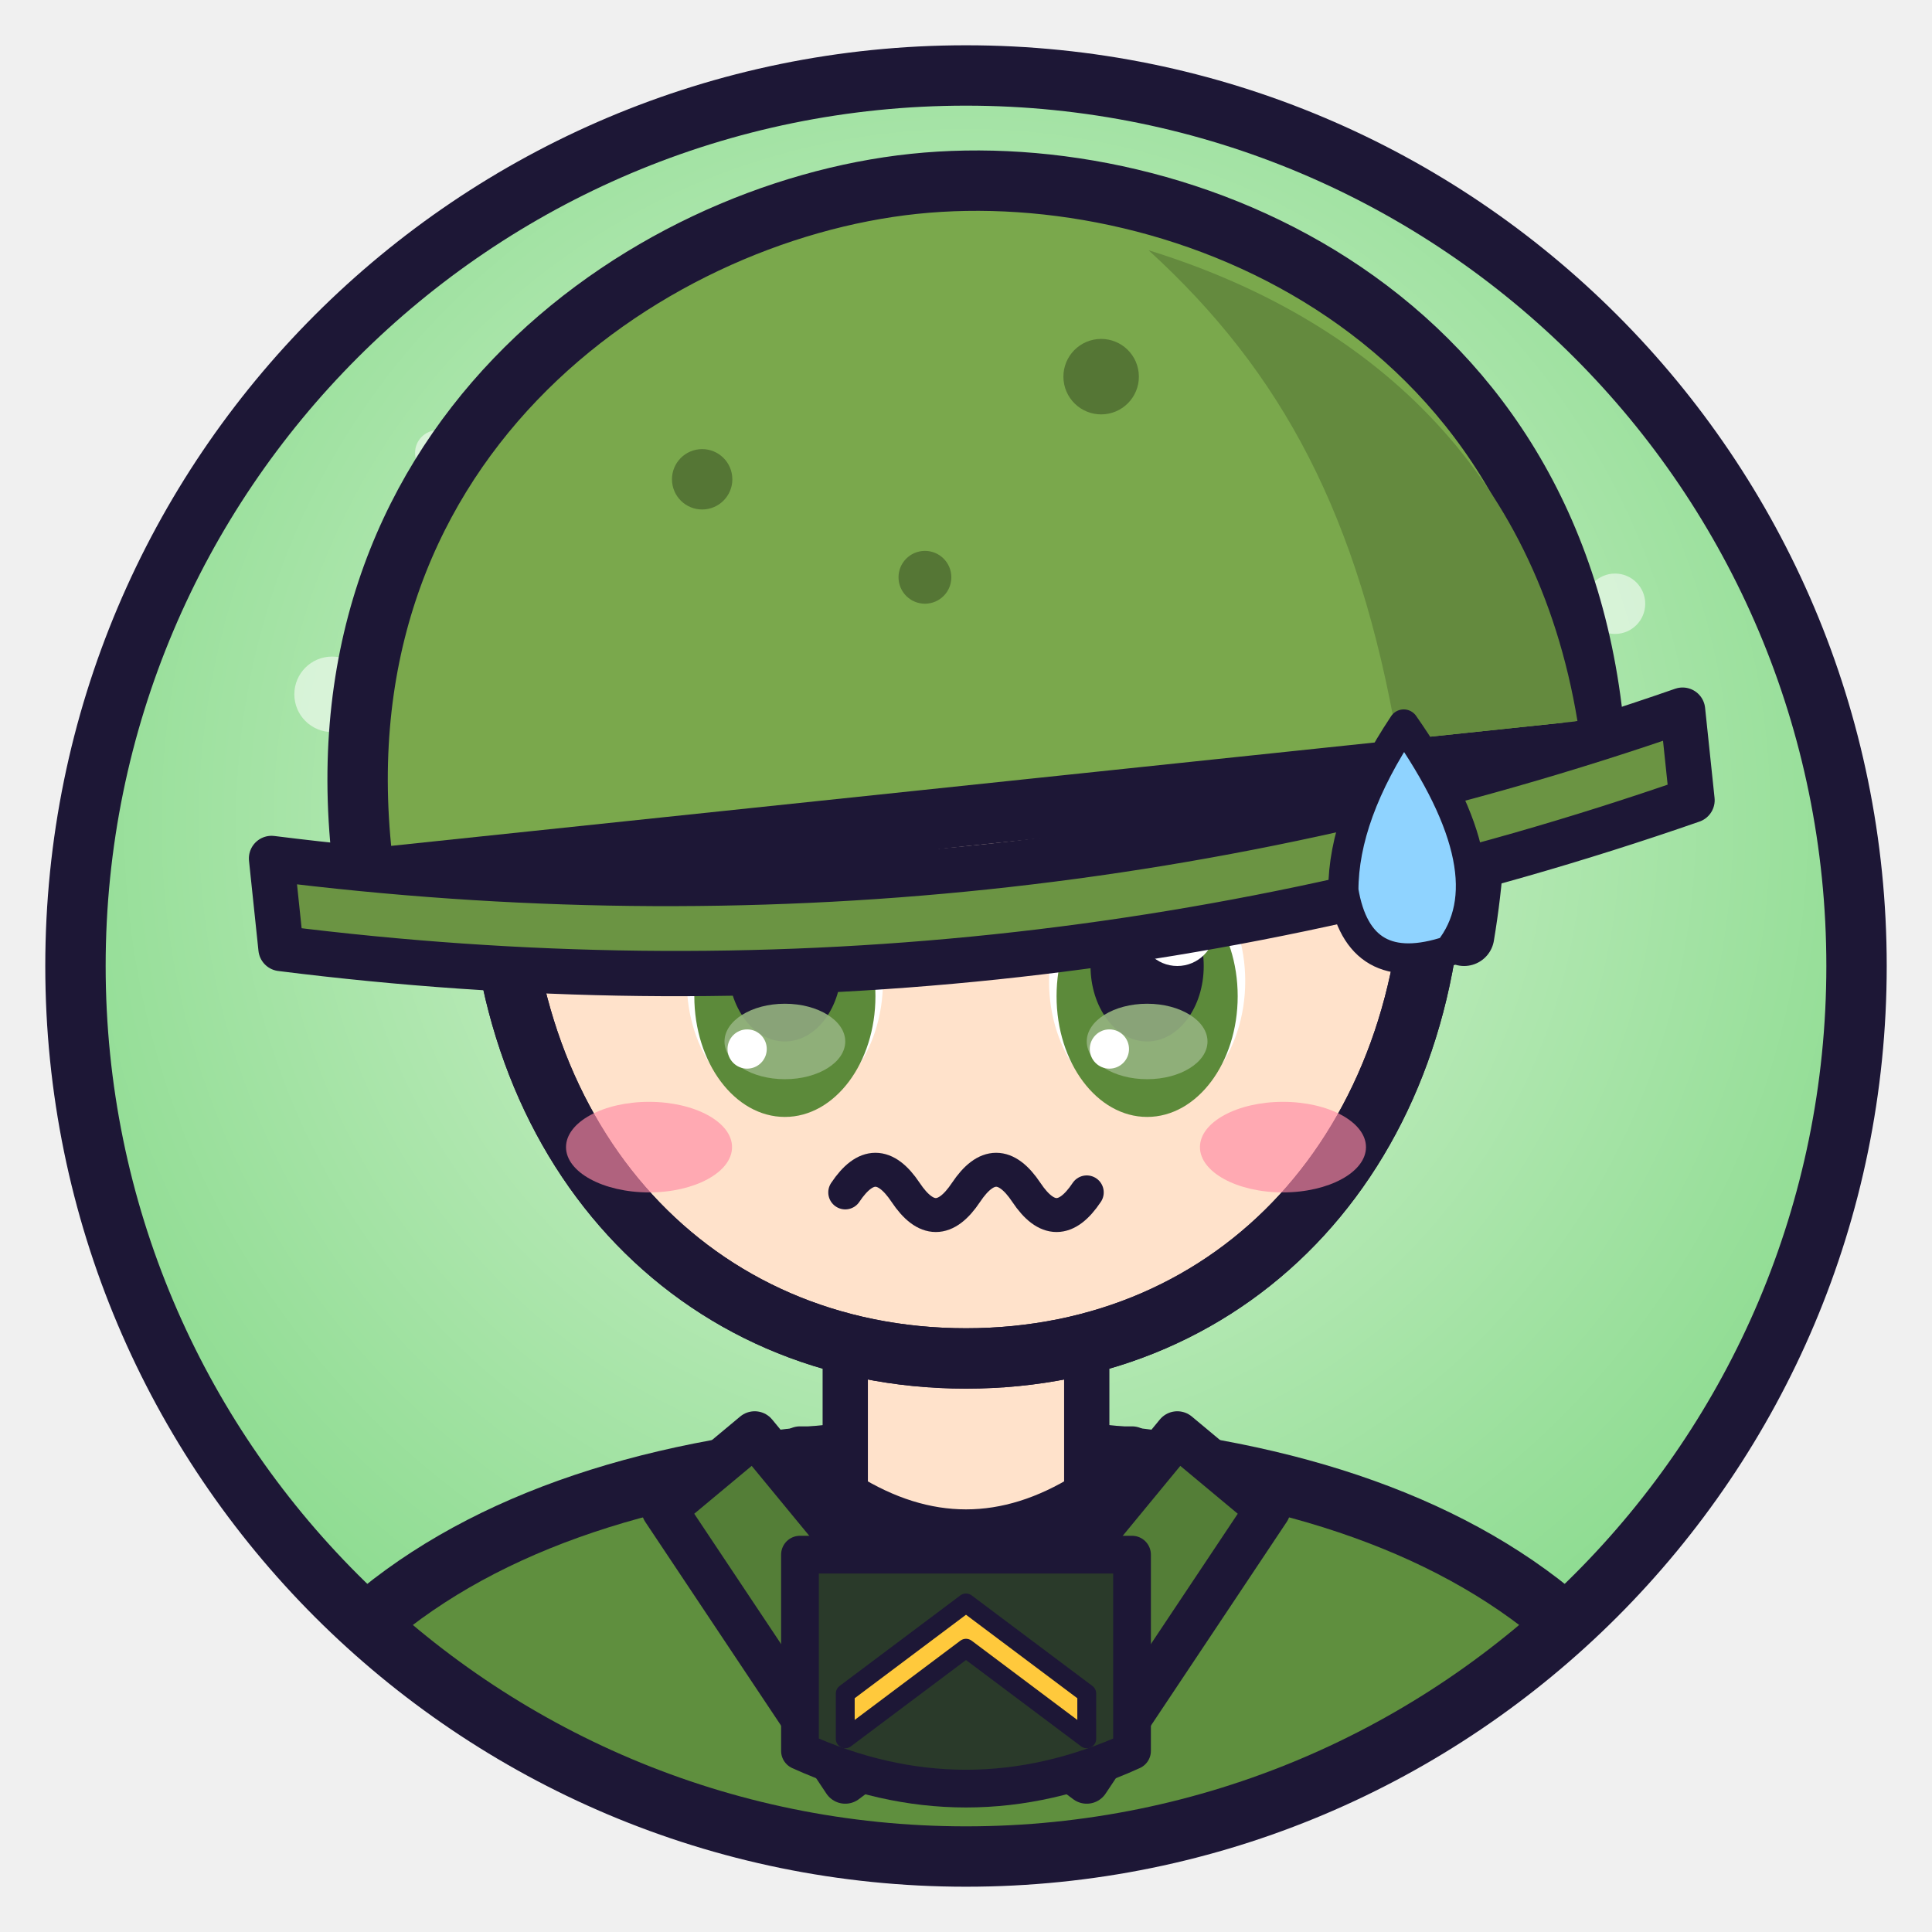
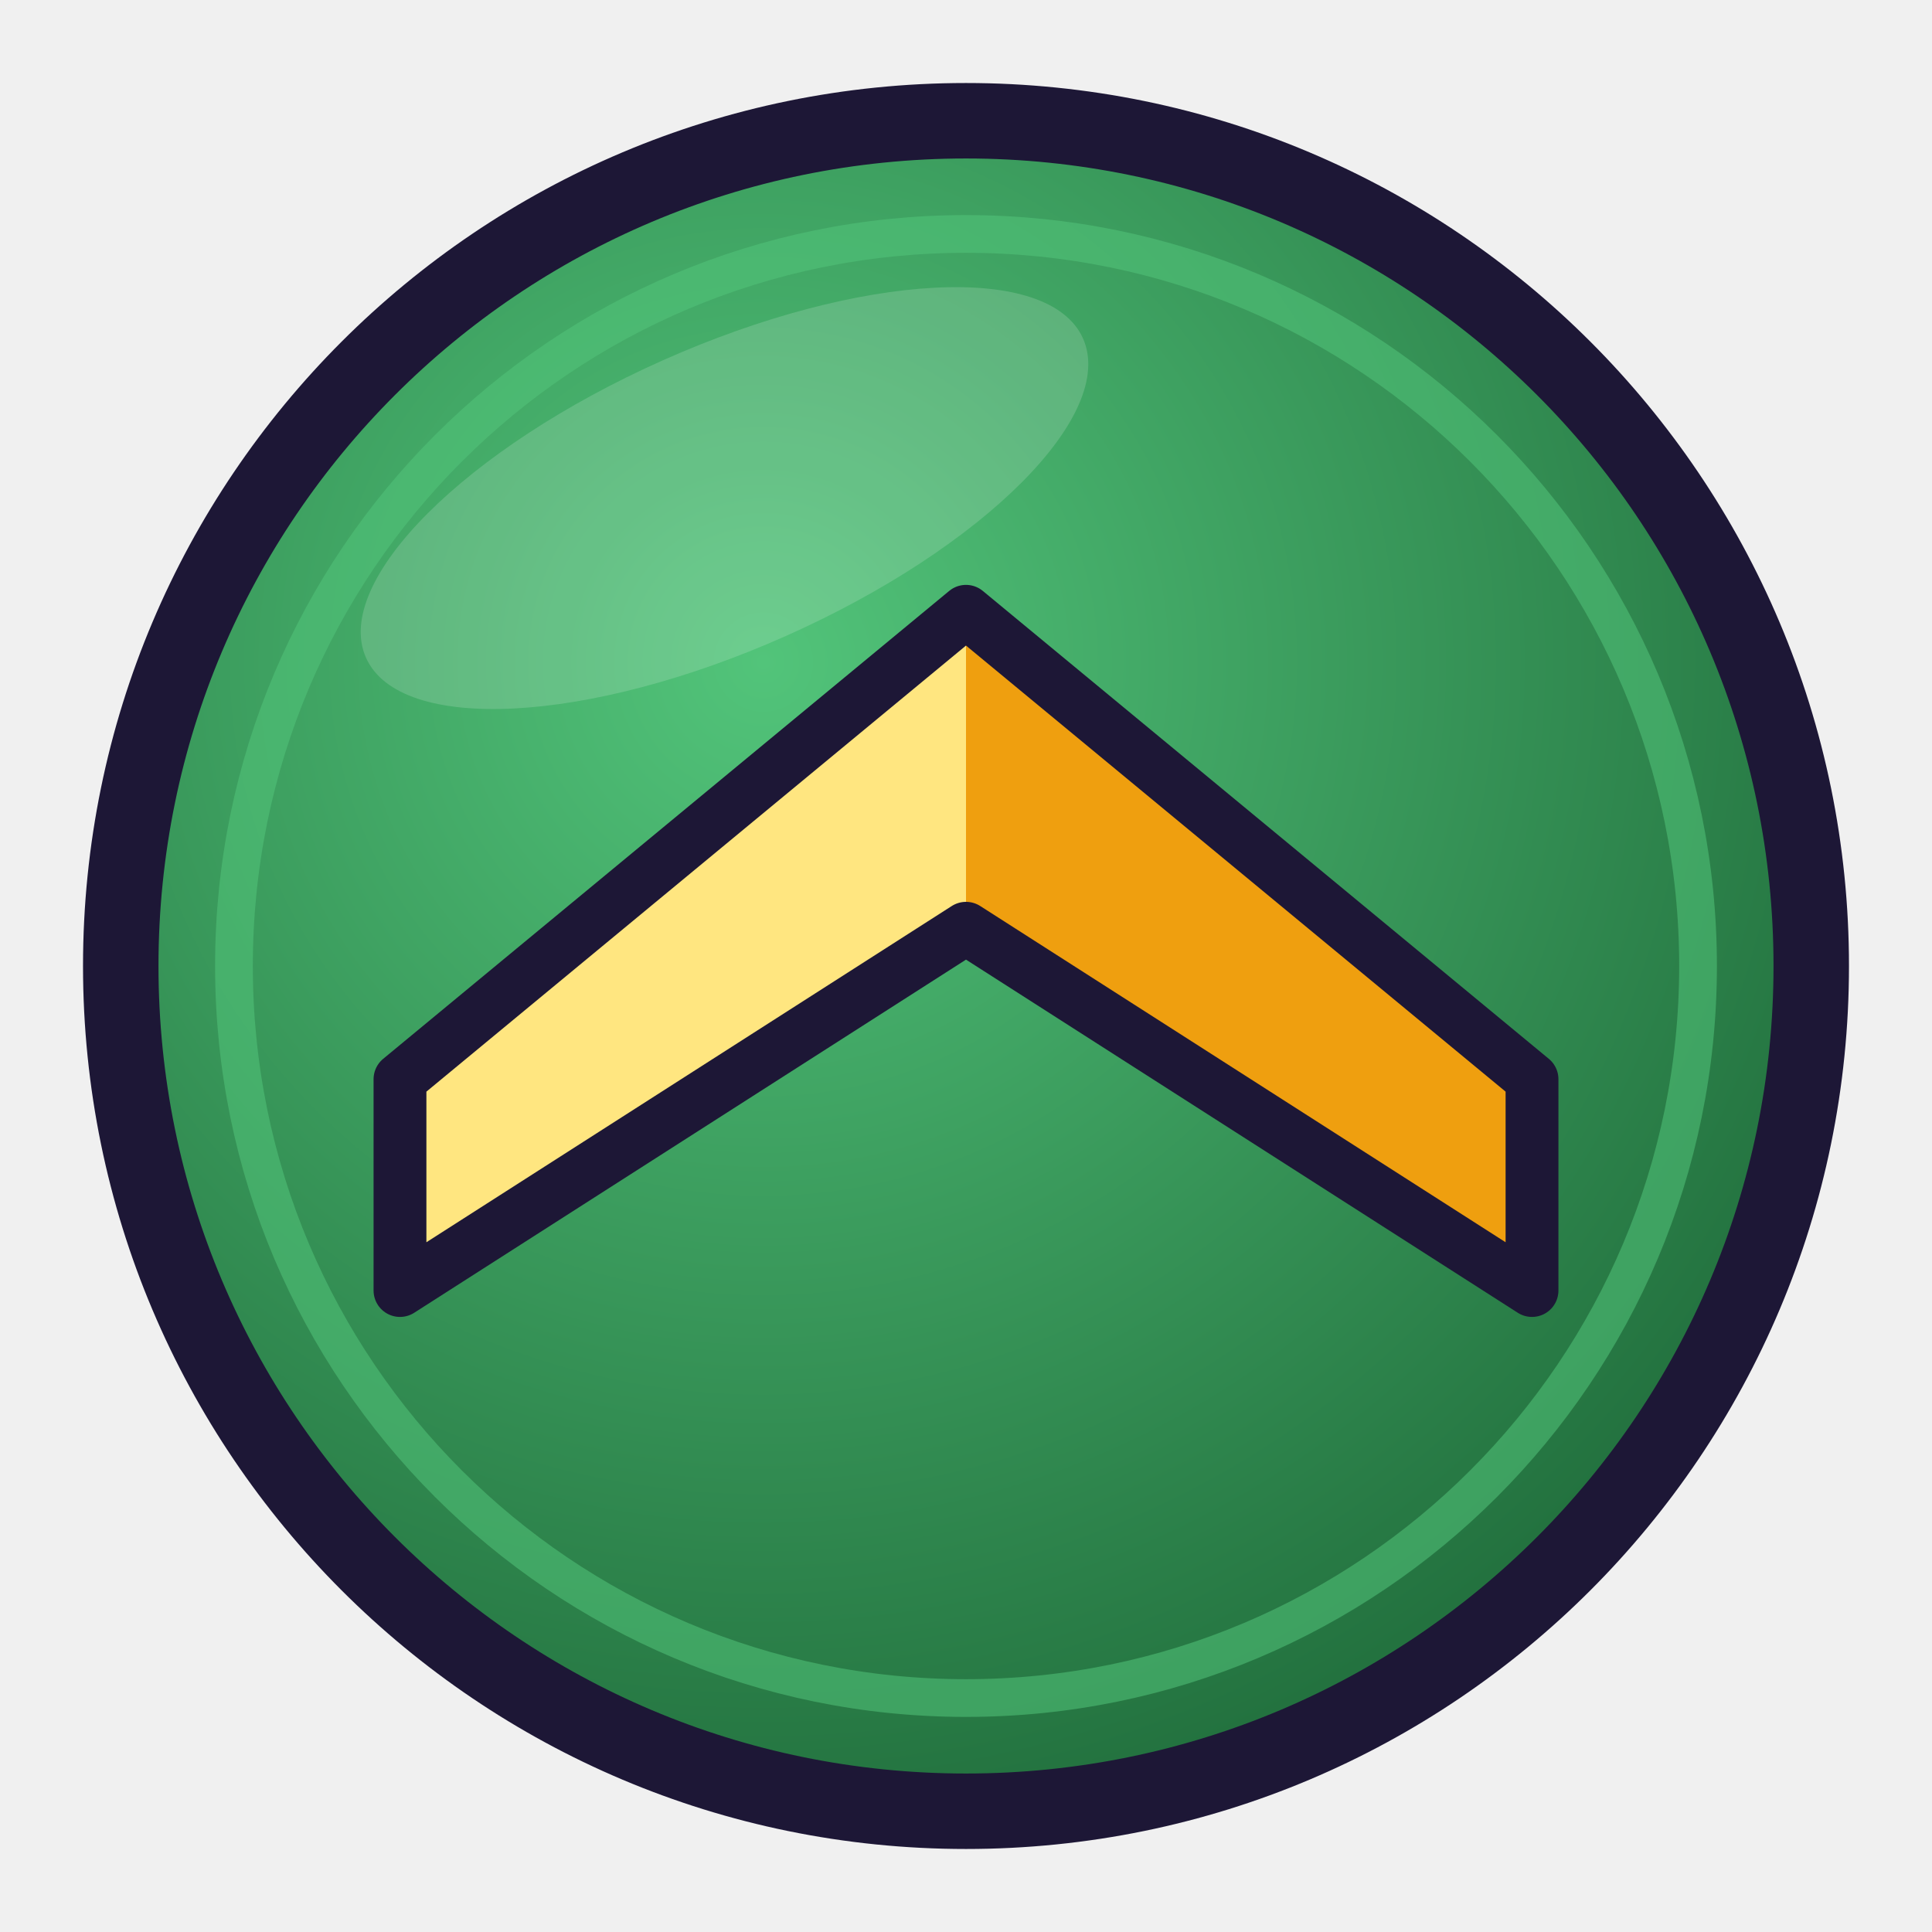
<svg xmlns="http://www.w3.org/2000/svg" width="512" height="512" viewBox="0 0 256 256">
  <defs>
-     <radialGradient id="bg" cx="50%" cy="42%" r="60%">
-       <stop offset="0%" stop-color="#ddf6d8" />
-       <stop offset="100%" stop-color="#86d98a" />
+     <radialGradient id="m" cx="0.38" cy="0.32" r="0.75">
+       <stop offset="0" stop-color="#52c47a" />
+       <stop offset="1" stop-color="#1f6b3a" />
    </radialGradient>
-     <clipPath id="disc">
-       <circle cx="128" cy="128" r="118" />
-     </clipPath>
  </defs>
-   <circle cx="128" cy="128" r="118" fill="url(#bg)" />
-   <g opacity="0.55" fill="#ffffff">
-     <circle cx="44" cy="92" r="5" />
-     <circle cx="214" cy="80" r="4" />
-     <circle cx="58" cy="60" r="3" />
-     M 206.0 123.0 L 208.2 129.8 L 215.0 132.0 L 208.2 134.2 L 206.0 141.0 L 203.8 134.2 L 197.0 132.0 L 203.8 129.8 Z
-     M 50.0 133.0 L 51.7 138.3 L 57.0 140.0 L 51.7 141.7 L 50.0 147.0 L 48.3 141.7 L 43.0 140.0 L 48.3 138.3 Z
-   </g>
-   <g clip-path="url(#disc)">
-     <path d="M 26 262 C 30 214 70 192 128 192 C 186 192 226 214 230 262 Z" fill="#5f8f3e" stroke="#1d1736" stroke-width="8" stroke-linejoin="round" stroke-linecap="round" />
-     <path d="M 106 192 L 128 222 L 150 192 Z" fill="#e8f2d8" stroke="#1d1736" stroke-width="6" stroke-linejoin="round" stroke-linecap="round" />
-     <path d="M 100 190 L 128 224 L 112 236 L 88 200 Z" fill="#547e37" stroke="#1d1736" stroke-width="6" stroke-linejoin="round" stroke-linecap="round" />
-     <path d="M 156 190 L 128 224 L 144 236 L 168 200 Z" fill="#547e37" stroke="#1d1736" stroke-width="6" stroke-linejoin="round" stroke-linecap="round" />
-     <path d="M 112 160 L 112 198 Q 128 208 144 198 L 144 160 Z" fill="#ffe2cb" stroke="#1d1736" stroke-width="6" stroke-linejoin="round" stroke-linecap="round" />
-     <path d="M 114 168 Q 128 182 142 168 L 142 178 Q 128 190 114 178 Z" fill="#f7bfa0" />
-     <path d="M 62 124 C 52 64 94 38 128 38 C 162 38 204 64 194 124 C 190 112 186 104 180 100 L 76 100 C 70 104 66 112 62 124 Z" fill="#b07a4a" stroke="#1d1736" stroke-width="8" stroke-linejoin="round" stroke-linecap="round" />
-     <defs>
-       <clipPath id="face">
-         <path d="M 66 112 C 66 70 94 48 128 48 C 162 48 190 70 190 112 C 190 152 164 180 128 180 C 92 180 66 152 66 112 Z" />
-       </clipPath>
-     </defs>
-     <path d="M 66 112 C 66 70 94 48 128 48 C 162 48 190 70 190 112 C 190 152 164 180 128 180 C 92 180 66 152 66 112 Z" fill="#ffe2cb" stroke="#1d1736" stroke-width="8" stroke-linejoin="round" stroke-linecap="round" />
-     <g clip-path="url(#face)">
-       <path d="M 168 60 C 200 100 196 160 150 186 L 210 190 L 210 50 Z" fill="#f7bfa0" opacity="0.7" />
-     </g>
-     <path d="M 66 112 C 66 70 94 48 128 48 C 162 48 190 70 190 112 C 190 152 164 180 128 180 C 92 180 66 152 66 112 Z" fill="none" stroke="#1d1736" stroke-width="8" stroke-linejoin="round" stroke-linecap="round" />
-     <ellipse cx="86" cy="152" rx="11" ry="6" fill="#ff8aa4" opacity="0.65" />
-     <ellipse cx="170" cy="152" rx="11" ry="6" fill="#ff8aa4" opacity="0.65" />
-     <ellipse cx="104" cy="130" rx="13" ry="17" fill="#ffffff" />
-     <ellipse cx="104" cy="132" rx="12" ry="16" fill="#5c8a3a" />
-     <ellipse cx="104" cy="128" rx="7.5" ry="10" fill="#1d1736" />
-     <ellipse cx="104" cy="138" rx="8" ry="5" fill="#95b37f" opacity="0.9" />
-     <circle cx="108" cy="123" r="5" fill="#ffffff" />
-     <circle cx="99" cy="139" r="2.6" fill="#ffffff" />
-     <path d="M 89 117 Q 104 108 119 117" fill="none" stroke="#1d1736" stroke-width="6" stroke-linecap="round" stroke-linejoin="round" />
-     <ellipse cx="152" cy="130" rx="13" ry="17" fill="#ffffff" />
-     <ellipse cx="152" cy="132" rx="12" ry="16" fill="#5c8a3a" />
-     <ellipse cx="152" cy="128" rx="7.5" ry="10" fill="#1d1736" />
-     <ellipse cx="152" cy="138" rx="8" ry="5" fill="#95b37f" opacity="0.9" />
-     <circle cx="156" cy="123" r="5" fill="#ffffff" />
-     <circle cx="147" cy="139" r="2.6" fill="#ffffff" />
-     <path d="M 137 117 Q 152 108 167 117" fill="none" stroke="#1d1736" stroke-width="6" stroke-linecap="round" stroke-linejoin="round" />
-     <path d="M 64 112 C 66 70 96 50 128 50 C 160 50 190 70 192 112 L 178 98 L 170 114 L 158 94 L 146 112 L 132 92 L 120 112 L 108 94 L 98 114 L 88 98 L 78 114 Z" fill="#b07a4a" stroke="#1d1736" stroke-width="8" stroke-linejoin="round" stroke-linecap="round" />
-     <path d="M 92 110 L 114 102" fill="none" stroke="#1d1736" stroke-width="5" stroke-linecap="round" stroke-linejoin="round" />
-     <path d="M 164 110 L 142 102" fill="none" stroke="#1d1736" stroke-width="5" stroke-linecap="round" stroke-linejoin="round" />
-     <path d="M 112 158 Q 116 152 120 158 Q 124 164 128 158 Q 132 152 136 158 Q 140 164 144 158" fill="none" stroke="#1d1736" stroke-width="4.5" stroke-linecap="round" stroke-linejoin="round" />
-     <g transform="rotate(-6 128 90)">
-       <path d="M 46 108 C 44 50 92 24 128 24 C 164 24 212 50 210 108 Z" fill="#7aa84c" stroke="#1d1736" stroke-width="8" stroke-linejoin="round" stroke-linecap="round" />
-       <path d="M 158 36 C 186 48 206 70 208 104 L 184 104 C 182 74 174 54 158 36 Z" fill="#648a3e" />
-       <path d="M 34 104 Q 128 126 222 104 L 222 116 Q 128 138 34 116 Z" fill="#6b9443" stroke="#1d1736" stroke-width="6" stroke-linejoin="round" stroke-linecap="round" />
-       <circle cx="96" cy="60" r="4" fill="#557635" />
-       <circle cx="150" cy="52" r="5" fill="#557635" />
-       <circle cx="124" cy="76" r="3.5" fill="#557635" />
-     </g>
-     <path d="M 106 206 L 150 206 L 150 232 Q 128 242 106 232 Z" fill="#2a3a2a" stroke="#1d1736" stroke-width="5" stroke-linejoin="round" stroke-linecap="round" />
-     <path d="M 112 224.4 L 128 212.4 L 144 224.4 L 144 230.4 L 128 218.4 L 112 230.4 Z" fill="#ffc93c" stroke="#1d1736" stroke-width="2.5" stroke-linejoin="round" stroke-linecap="round" />
-     <path d="M 186 96 Q 200 116 192 126 Q 180 130 178 118 Q 178 108 186 96 Z" fill="#8fd3ff" stroke="#1d1736" stroke-width="4" stroke-linejoin="round" stroke-linecap="round" />
-   </g>
-   <circle cx="128" cy="128" r="118" fill="none" stroke="#1d1736" stroke-width="8" stroke-linejoin="round" stroke-linecap="round" />
+   <circle cx="128" cy="128" r="112" fill="url(#m)" stroke="#1d1736" stroke-width="10" />
+   <circle cx="128" cy="128" r="97" fill="none" stroke="#52c47a" stroke-width="5" opacity="0.55" />
+   <ellipse cx="96" cy="66" rx="52" ry="20" transform="rotate(-24 96 66)" fill="#ffffff" opacity="0.16" />
+   <path d="M128 81 L128 123 L53 171 L53 143 Z" fill="#ffe680" />
+   <path d="M128 81 L203 143 L203 171 L128 123 Z" fill="#ef9f0f" />
+   <path d="M128 81 L203 143 L203 171 L128 123 L53 171 L53 143 Z" fill="none" stroke="#1d1736" stroke-width="7" stroke-linejoin="round" stroke-linecap="round" />
</svg>
